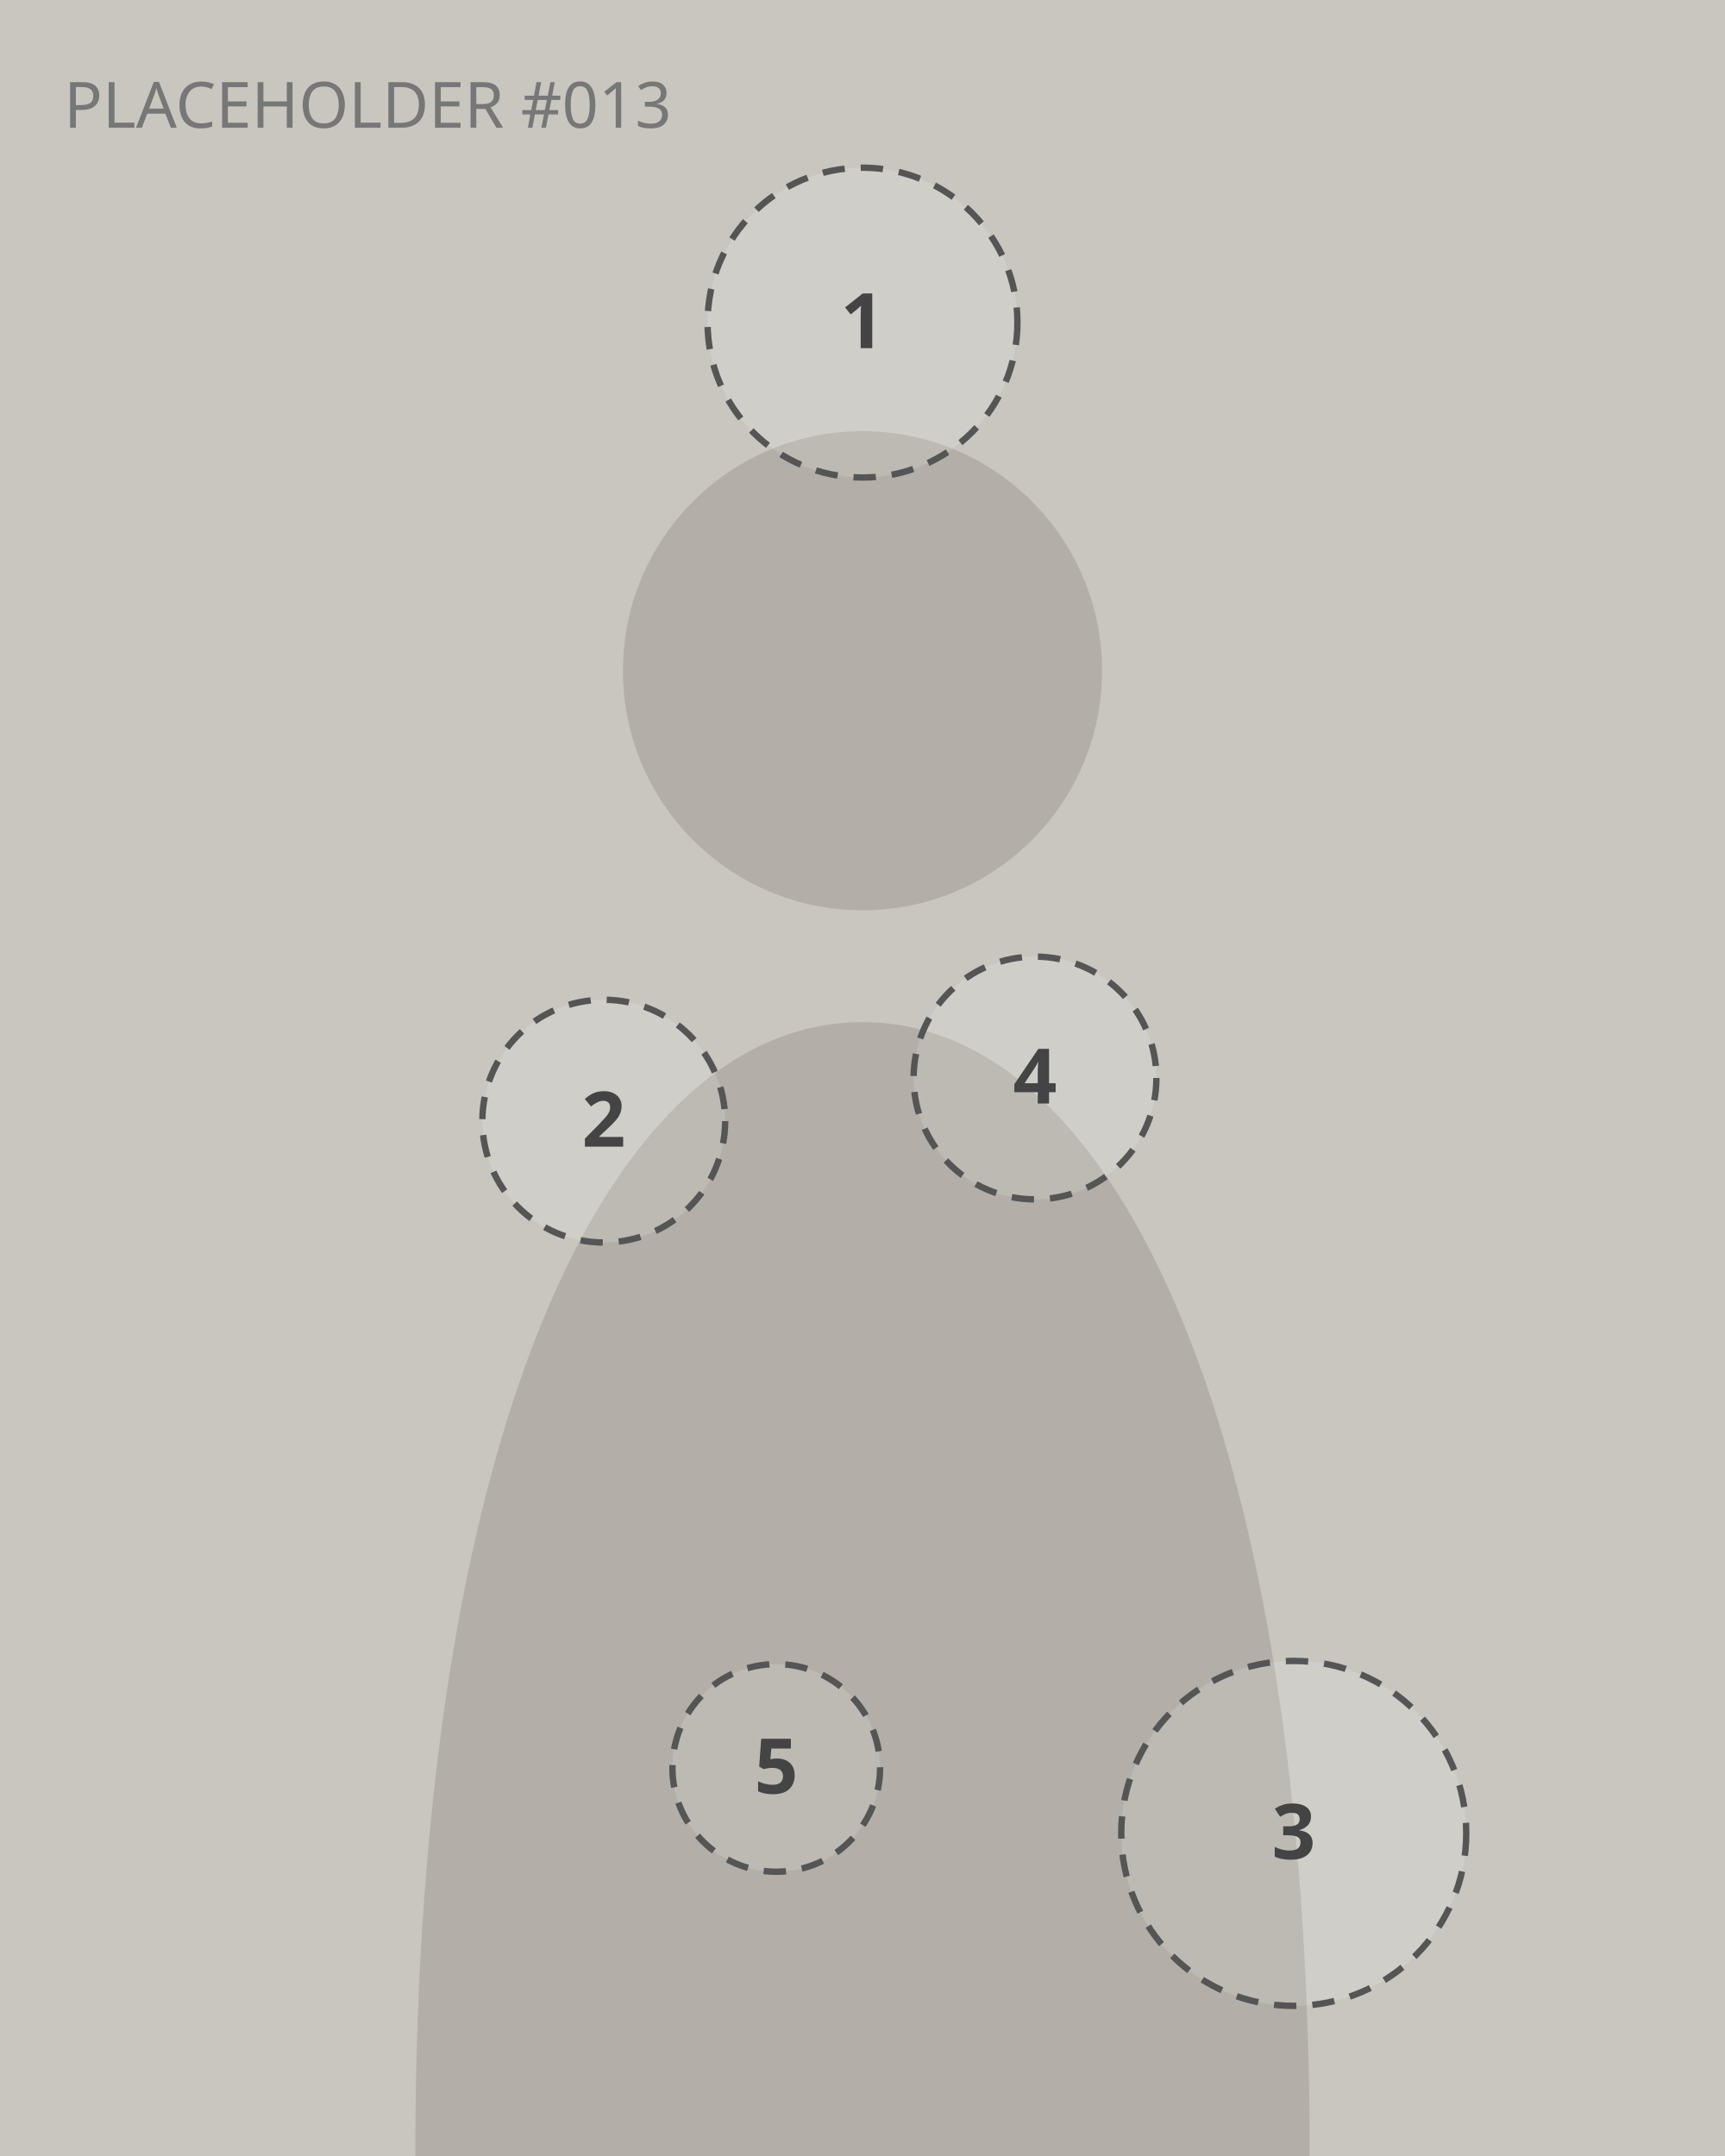
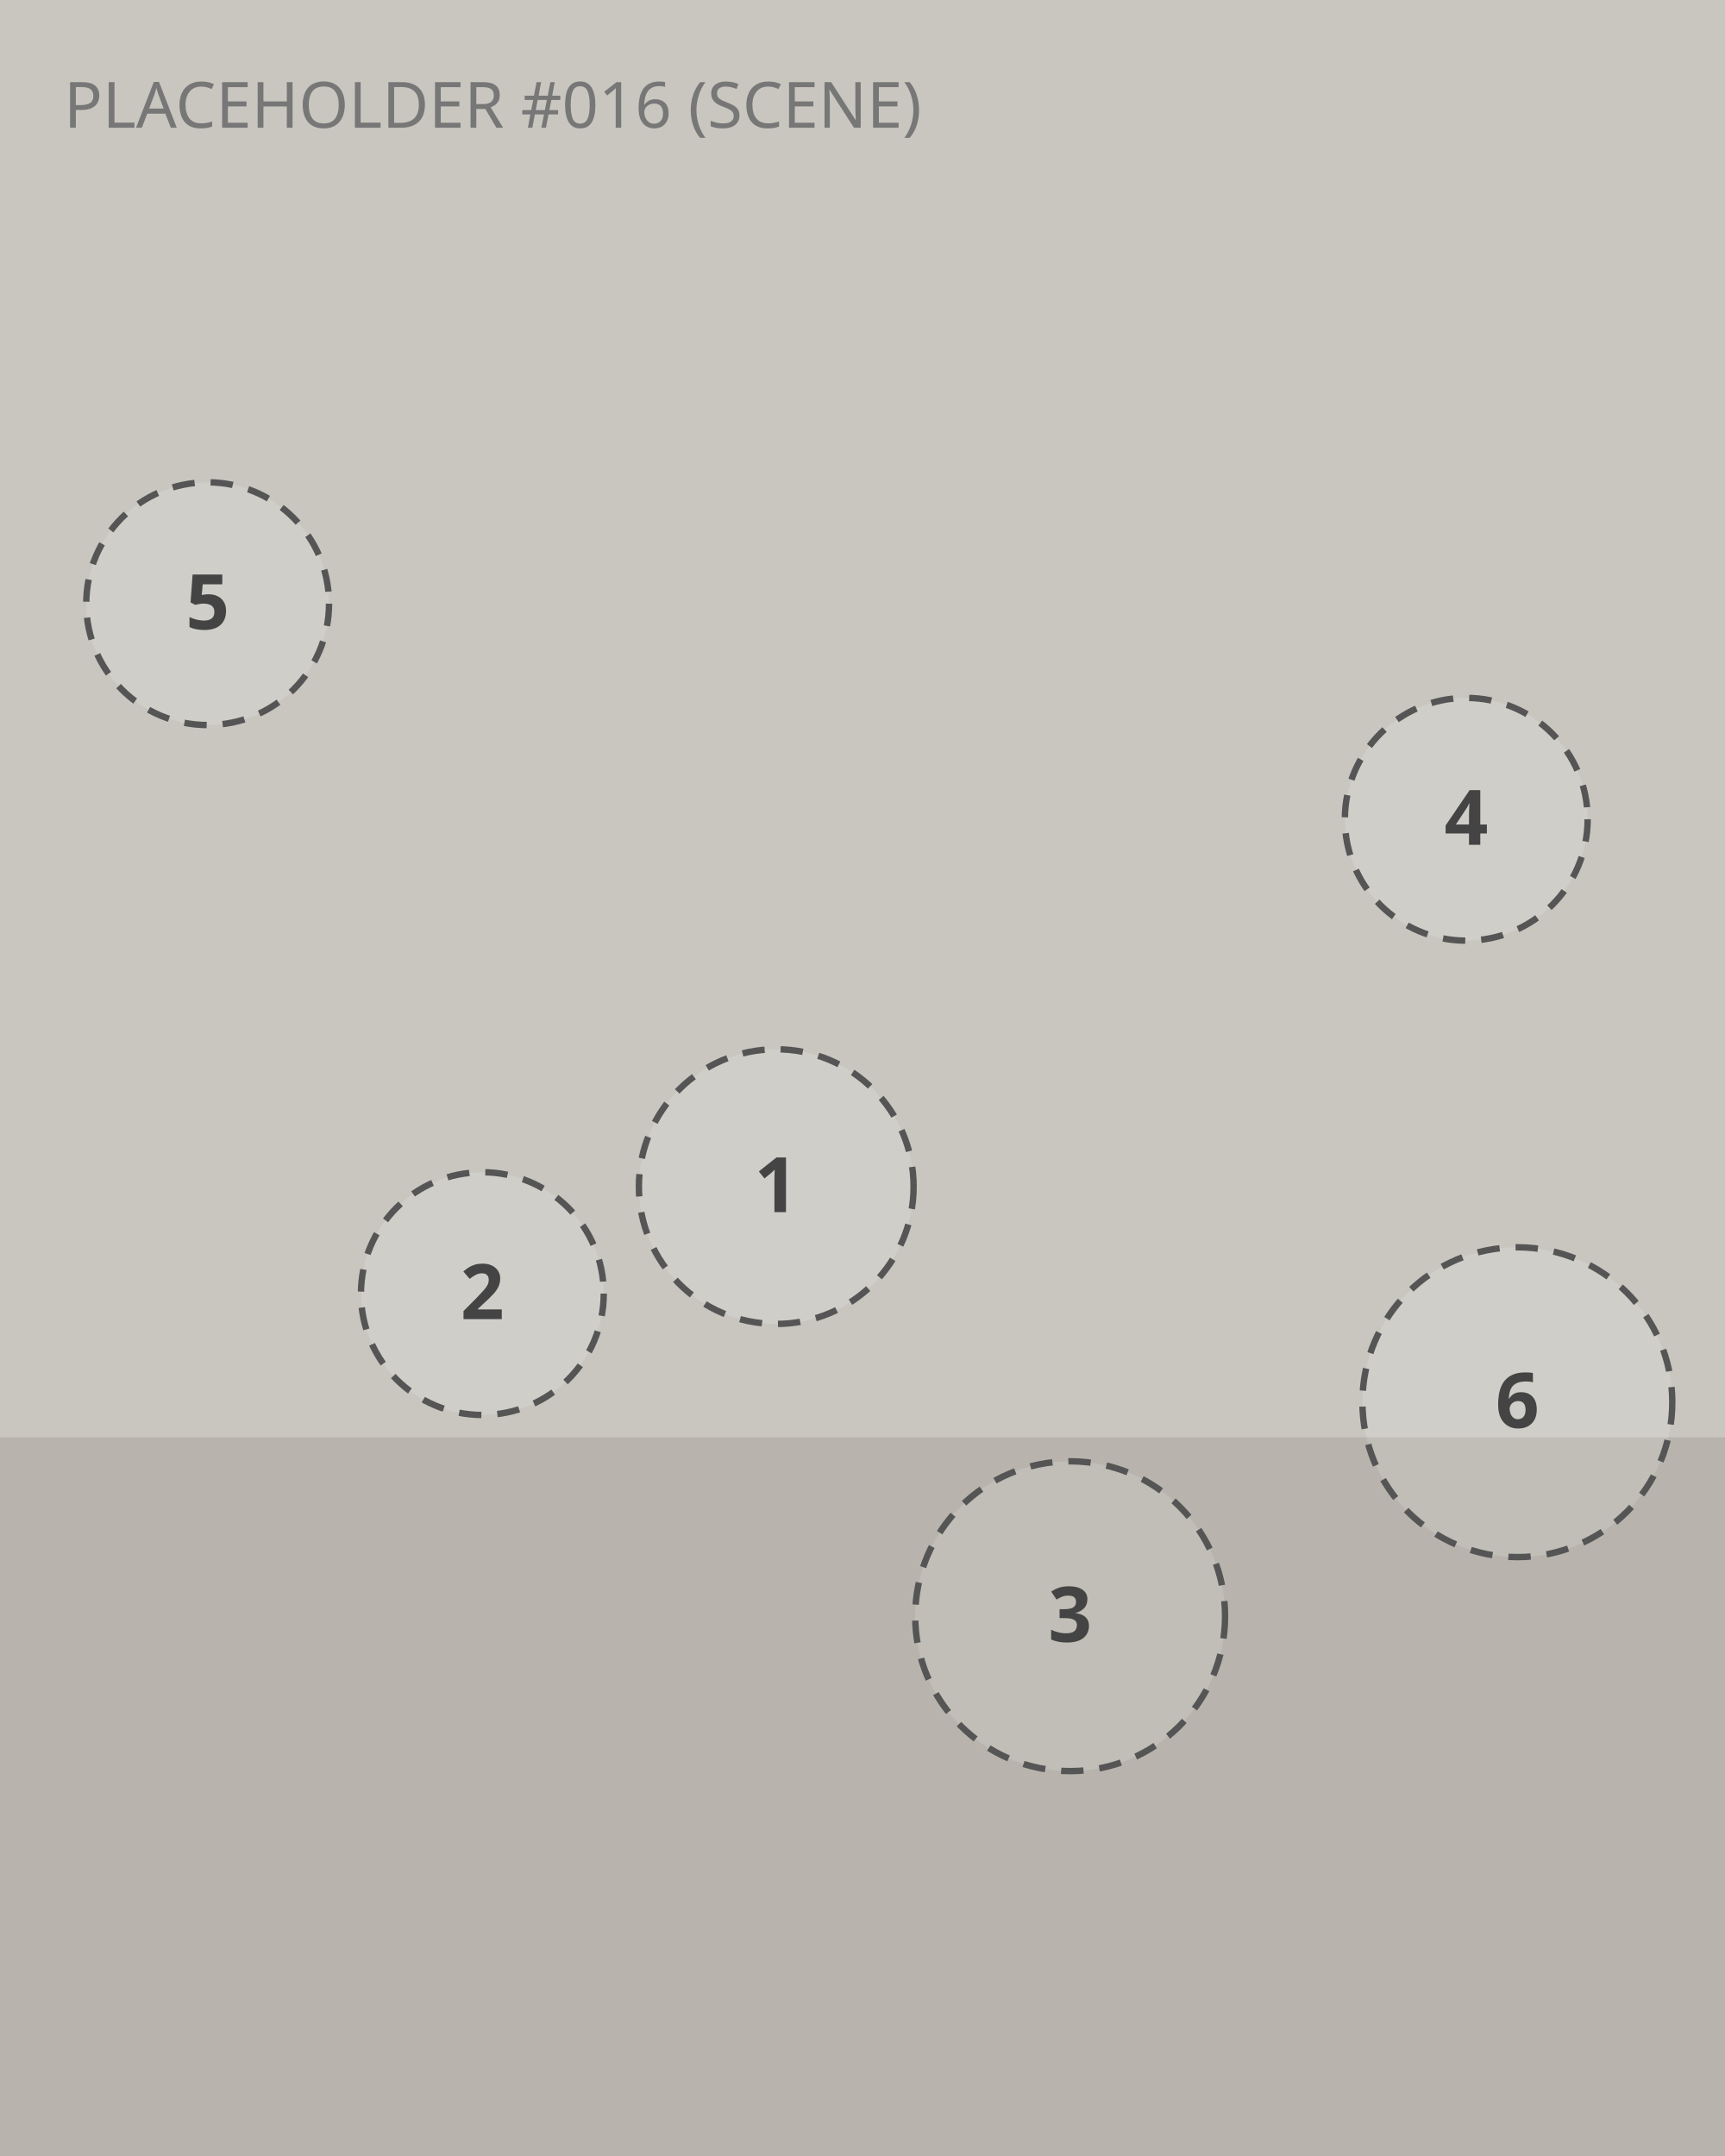
<svg xmlns="http://www.w3.org/2000/svg" viewBox="0 0 1080 1350" width="1080" height="1350">
  <rect width="1080" height="1350" fill="#c9c6c0" />
-   <circle cx="540" cy="420" r="150" fill="#b3afa8" />
-   <path d="M260 1350 C260 900 380 640 540 640 C700 640 820 900 820 1350 Z" fill="#b3afa8" />
-   <text x="40" y="80" font-size="40" fill="#777" font-family="sans-serif">PLACEHOLDER #013</text>
-   <circle cx="540" cy="202" r="97" fill="#ffffff22" stroke="#555" stroke-width="4" stroke-dasharray="14 10" />
-   <text x="540" y="218" font-size="48" text-anchor="middle" fill="#444" font-family="sans-serif" font-weight="700">1</text>
-   <circle cx="378" cy="702" r="76" fill="#ffffff22" stroke="#555" stroke-width="4" stroke-dasharray="14 10" />
-   <text x="378" y="718" font-size="48" text-anchor="middle" fill="#444" font-family="sans-serif" font-weight="700">2</text>
-   <circle cx="810" cy="1148" r="108" fill="#ffffff22" stroke="#555" stroke-width="4" stroke-dasharray="14 10" />
-   <text x="810" y="1164" font-size="48" text-anchor="middle" fill="#444" font-family="sans-serif" font-weight="700">3</text>
-   <circle cx="648" cy="675" r="76" fill="#ffffff22" stroke="#555" stroke-width="4" stroke-dasharray="14 10" />
-   <text x="648" y="691" font-size="48" text-anchor="middle" fill="#444" font-family="sans-serif" font-weight="700">4</text>
-   <circle cx="486" cy="1107" r="65" fill="#ffffff22" stroke="#555" stroke-width="4" stroke-dasharray="14 10" />
-   <text x="486" y="1123" font-size="48" text-anchor="middle" fill="#444" font-family="sans-serif" font-weight="700">5</text>
+   <rect x="0" y="900" width="1080" height="450" fill="#b8b4ad" />
+   <text x="40" y="80" font-size="40" fill="#777" font-family="sans-serif">PLACEHOLDER #016 (SCENE)</text>
+   <circle cx="486" cy="743" r="86" fill="#ffffff22" stroke="#555" stroke-width="4" stroke-dasharray="14 10" />
+   <text x="486" y="759" font-size="48" text-anchor="middle" fill="#444" font-family="sans-serif" font-weight="700">1</text>
+   <circle cx="302" cy="810" r="76" fill="#ffffff22" stroke="#555" stroke-width="4" stroke-dasharray="14 10" />
+   <text x="302" y="826" font-size="48" text-anchor="middle" fill="#444" font-family="sans-serif" font-weight="700">2</text>
+   <circle cx="670" cy="1012" r="97" fill="#ffffff22" stroke="#555" stroke-width="4" stroke-dasharray="14 10" />
+   <text x="670" y="1028" font-size="48" text-anchor="middle" fill="#444" font-family="sans-serif" font-weight="700">3</text>
+   <circle cx="918" cy="513" r="76" fill="#ffffff22" stroke="#555" stroke-width="4" stroke-dasharray="14 10" />
+   <text x="918" y="529" font-size="48" text-anchor="middle" fill="#444" font-family="sans-serif" font-weight="700">4</text>
+   <circle cx="130" cy="378" r="76" fill="#ffffff22" stroke="#555" stroke-width="4" stroke-dasharray="14 10" />
+   <text x="130" y="394" font-size="48" text-anchor="middle" fill="#444" font-family="sans-serif" font-weight="700">5</text>
+   <circle cx="950" cy="878" r="97" fill="#ffffff22" stroke="#555" stroke-width="4" stroke-dasharray="14 10" />
+   <text x="950" y="894" font-size="48" text-anchor="middle" fill="#444" font-family="sans-serif" font-weight="700">6</text>
</svg>
